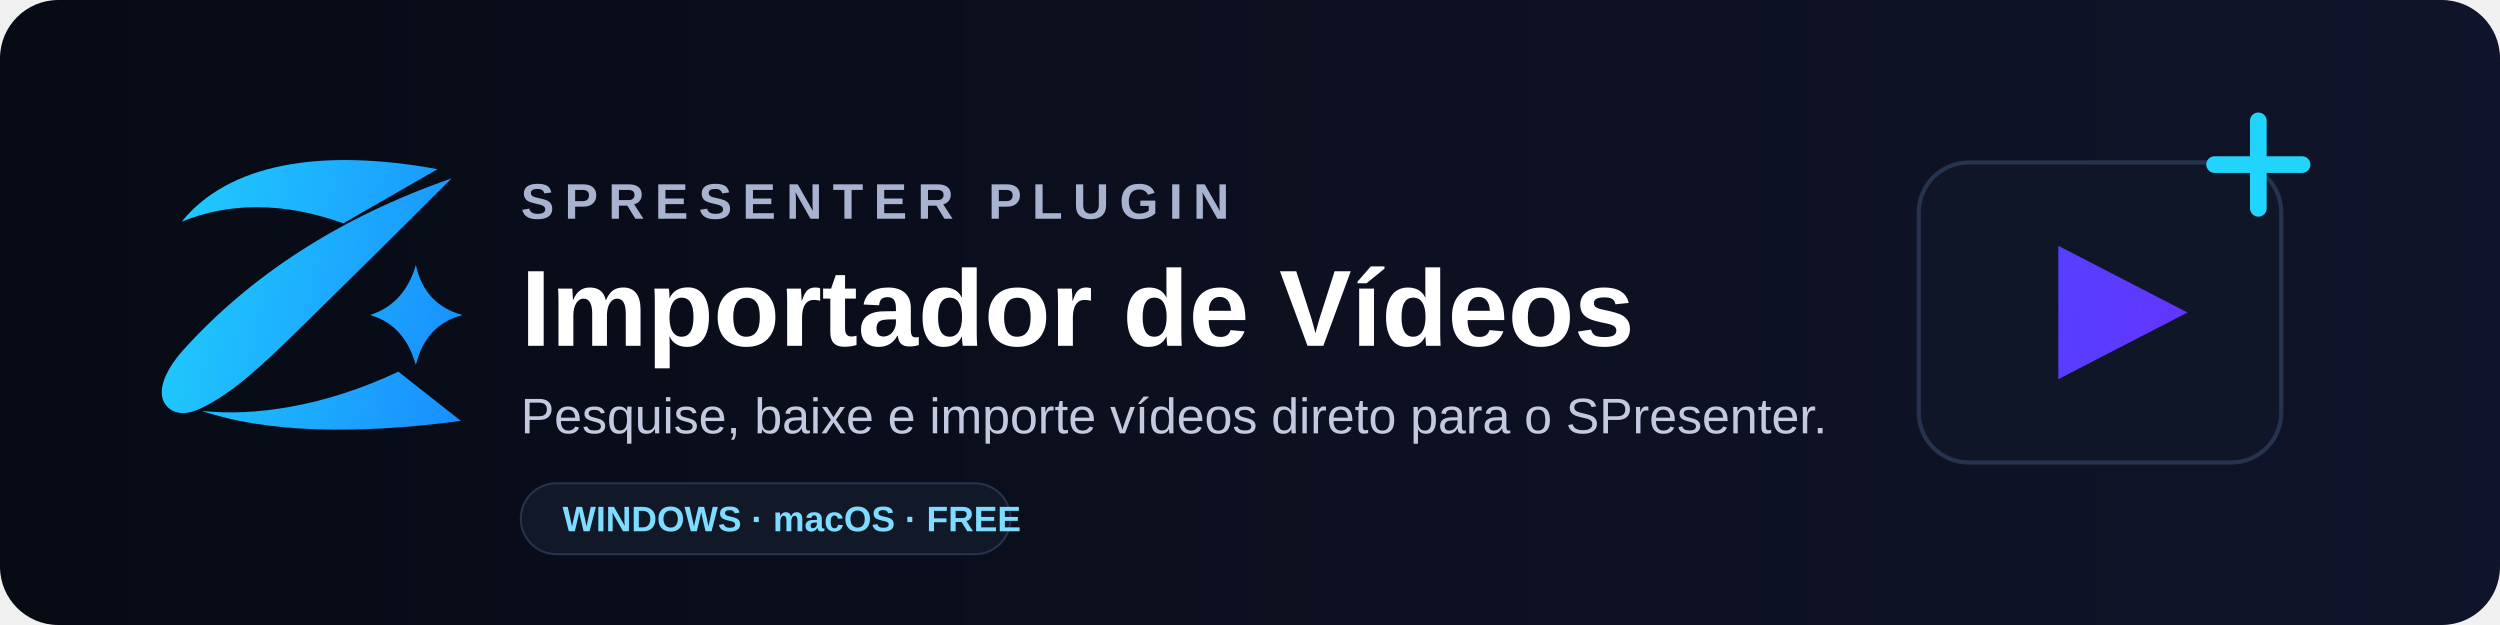
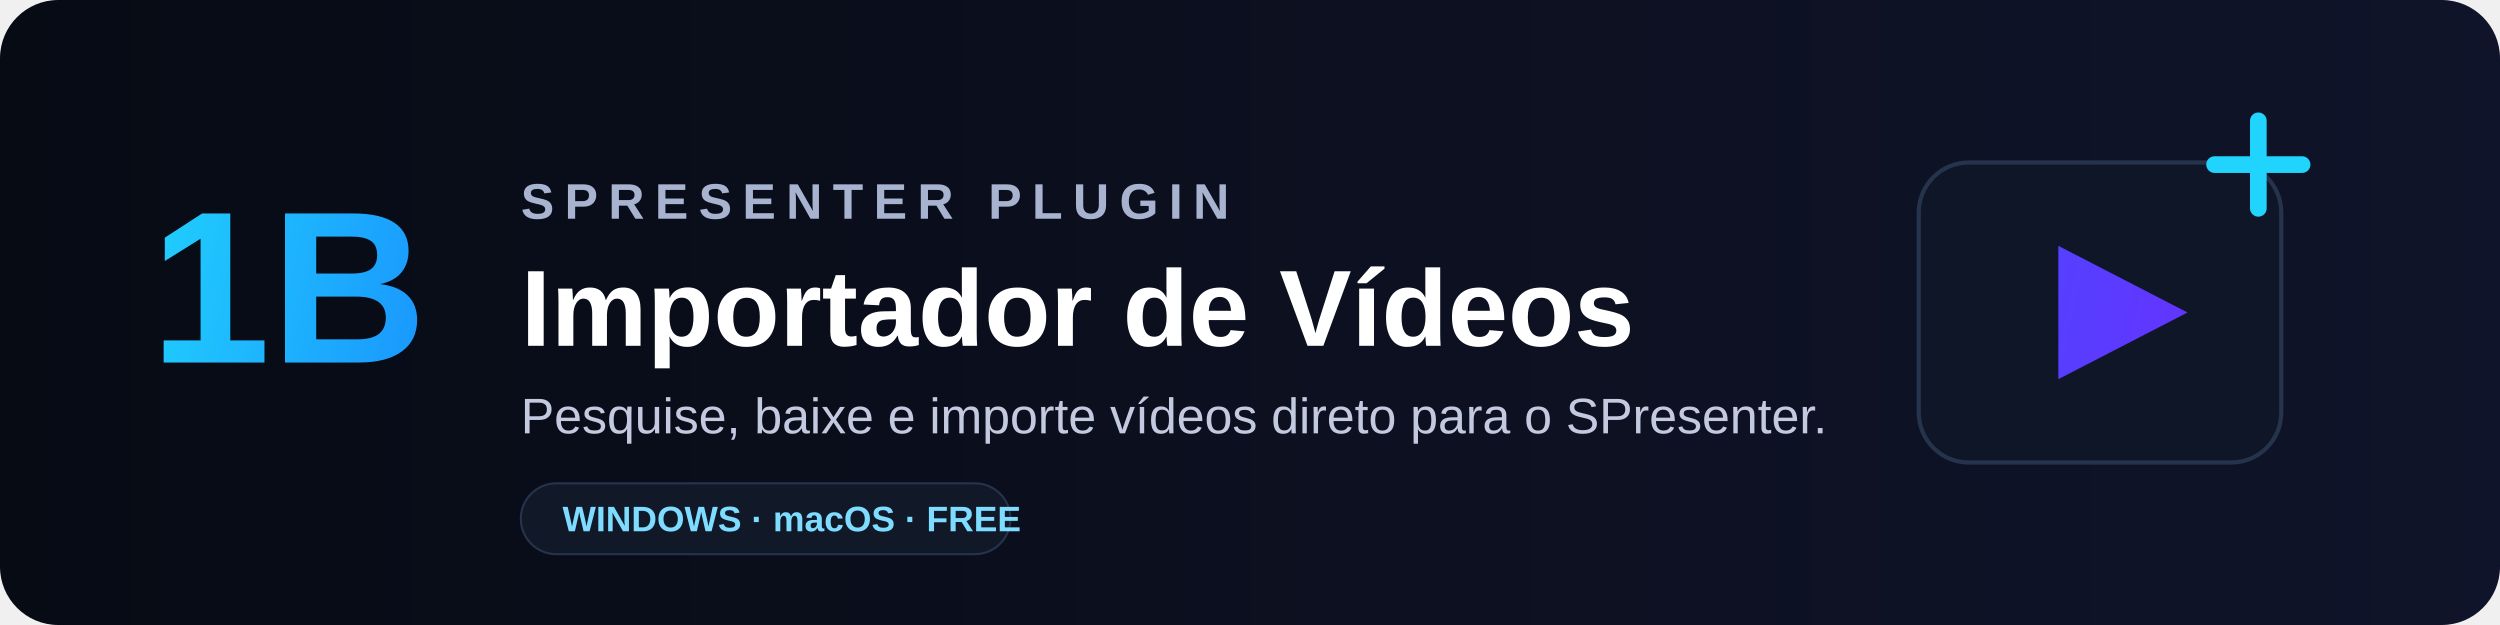
<svg xmlns="http://www.w3.org/2000/svg" viewBox="0 0 1200 300" role="img" aria-labelledby="title desc">
  <defs>
    <linearGradient id="g" x1="40" y1="30" x2="1160" y2="270" gradientUnits="userSpaceOnUse">
      <stop stop-color="#21D4FD" />
      <stop offset=".52" stop-color="#1677FF" />
      <stop offset="1" stop-color="#7A20FF" />
    </linearGradient>
    <linearGradient id="bg" x1="0" x2="1">
      <stop stop-color="#070B14" />
      <stop offset="1" stop-color="#10142A" />
    </linearGradient>
  </defs>
  <rect width="1200" height="300" rx="28" fill="url(#bg)" />
  <path d="M945 78h126a24 24 0 0 1 24 24v96a24 24 0 0 1-24 24H945a24 24 0 0 1-24-24v-96a24 24 0 0 1 24-24Z" fill="#0E1628" stroke="#26334D" stroke-width="2" />
  <path d="m988 118 62 32-62 32Z" fill="url(#g)" />
  <path d="M1084 58v42M1063 79h42" stroke="#21D4FD" stroke-width="8" stroke-linecap="round" />
  <g transform="translate(54 38) scale(.40)" fill="url(#g)">
-     <path d="M83 171C139 102 248 82 390 108L277 173C205 147 139 148 83 171Z" />
-     <path d="M407 119C342 184 280 245 222 302C180 343 145 376 108 394C87 405 70 402 62 388C54 373 63 350 84 326C165 236 272 166 407 119Z" />
-     <path d="M107 398C169 405 254 393 343 351L418 410C292 427 183 424 107 398Z" />
-     <path d="M309 283C337 274 355 254 364 223C371 255 390 275 420 283C390 291 372 311 364 343C355 311 337 291 309 283Z" />
+     <text x="45" y="340" font-family="Arial,sans-serif" font-size="260" font-weight="700">1B</text>
  </g>
  <text x="250" y="105" fill="#A8B3CF" font-family="Montserrat,Arial,sans-serif" font-size="24" font-weight="600" letter-spacing="5">SPRESENTER PLUGIN</text>
  <text x="250" y="166" fill="#FFFFFF" font-family="Montserrat,Arial,sans-serif" font-size="52" font-weight="700">Importador de Vídeos</text>
  <text x="250" y="208" fill="#C3CAE0" font-family="Montserrat,Arial,sans-serif" font-size="24">Pesquise, baixe e importe vídeos direto para o SPresenter.</text>
  <rect x="250" y="232" width="235" height="34" rx="17" fill="#111827" stroke="#26334D" />
  <text x="270" y="255" fill="#7DDCFF" font-family="Arial,sans-serif" font-size="17" font-weight="700">WINDOWS · macOS · FREE</text>
</svg>
